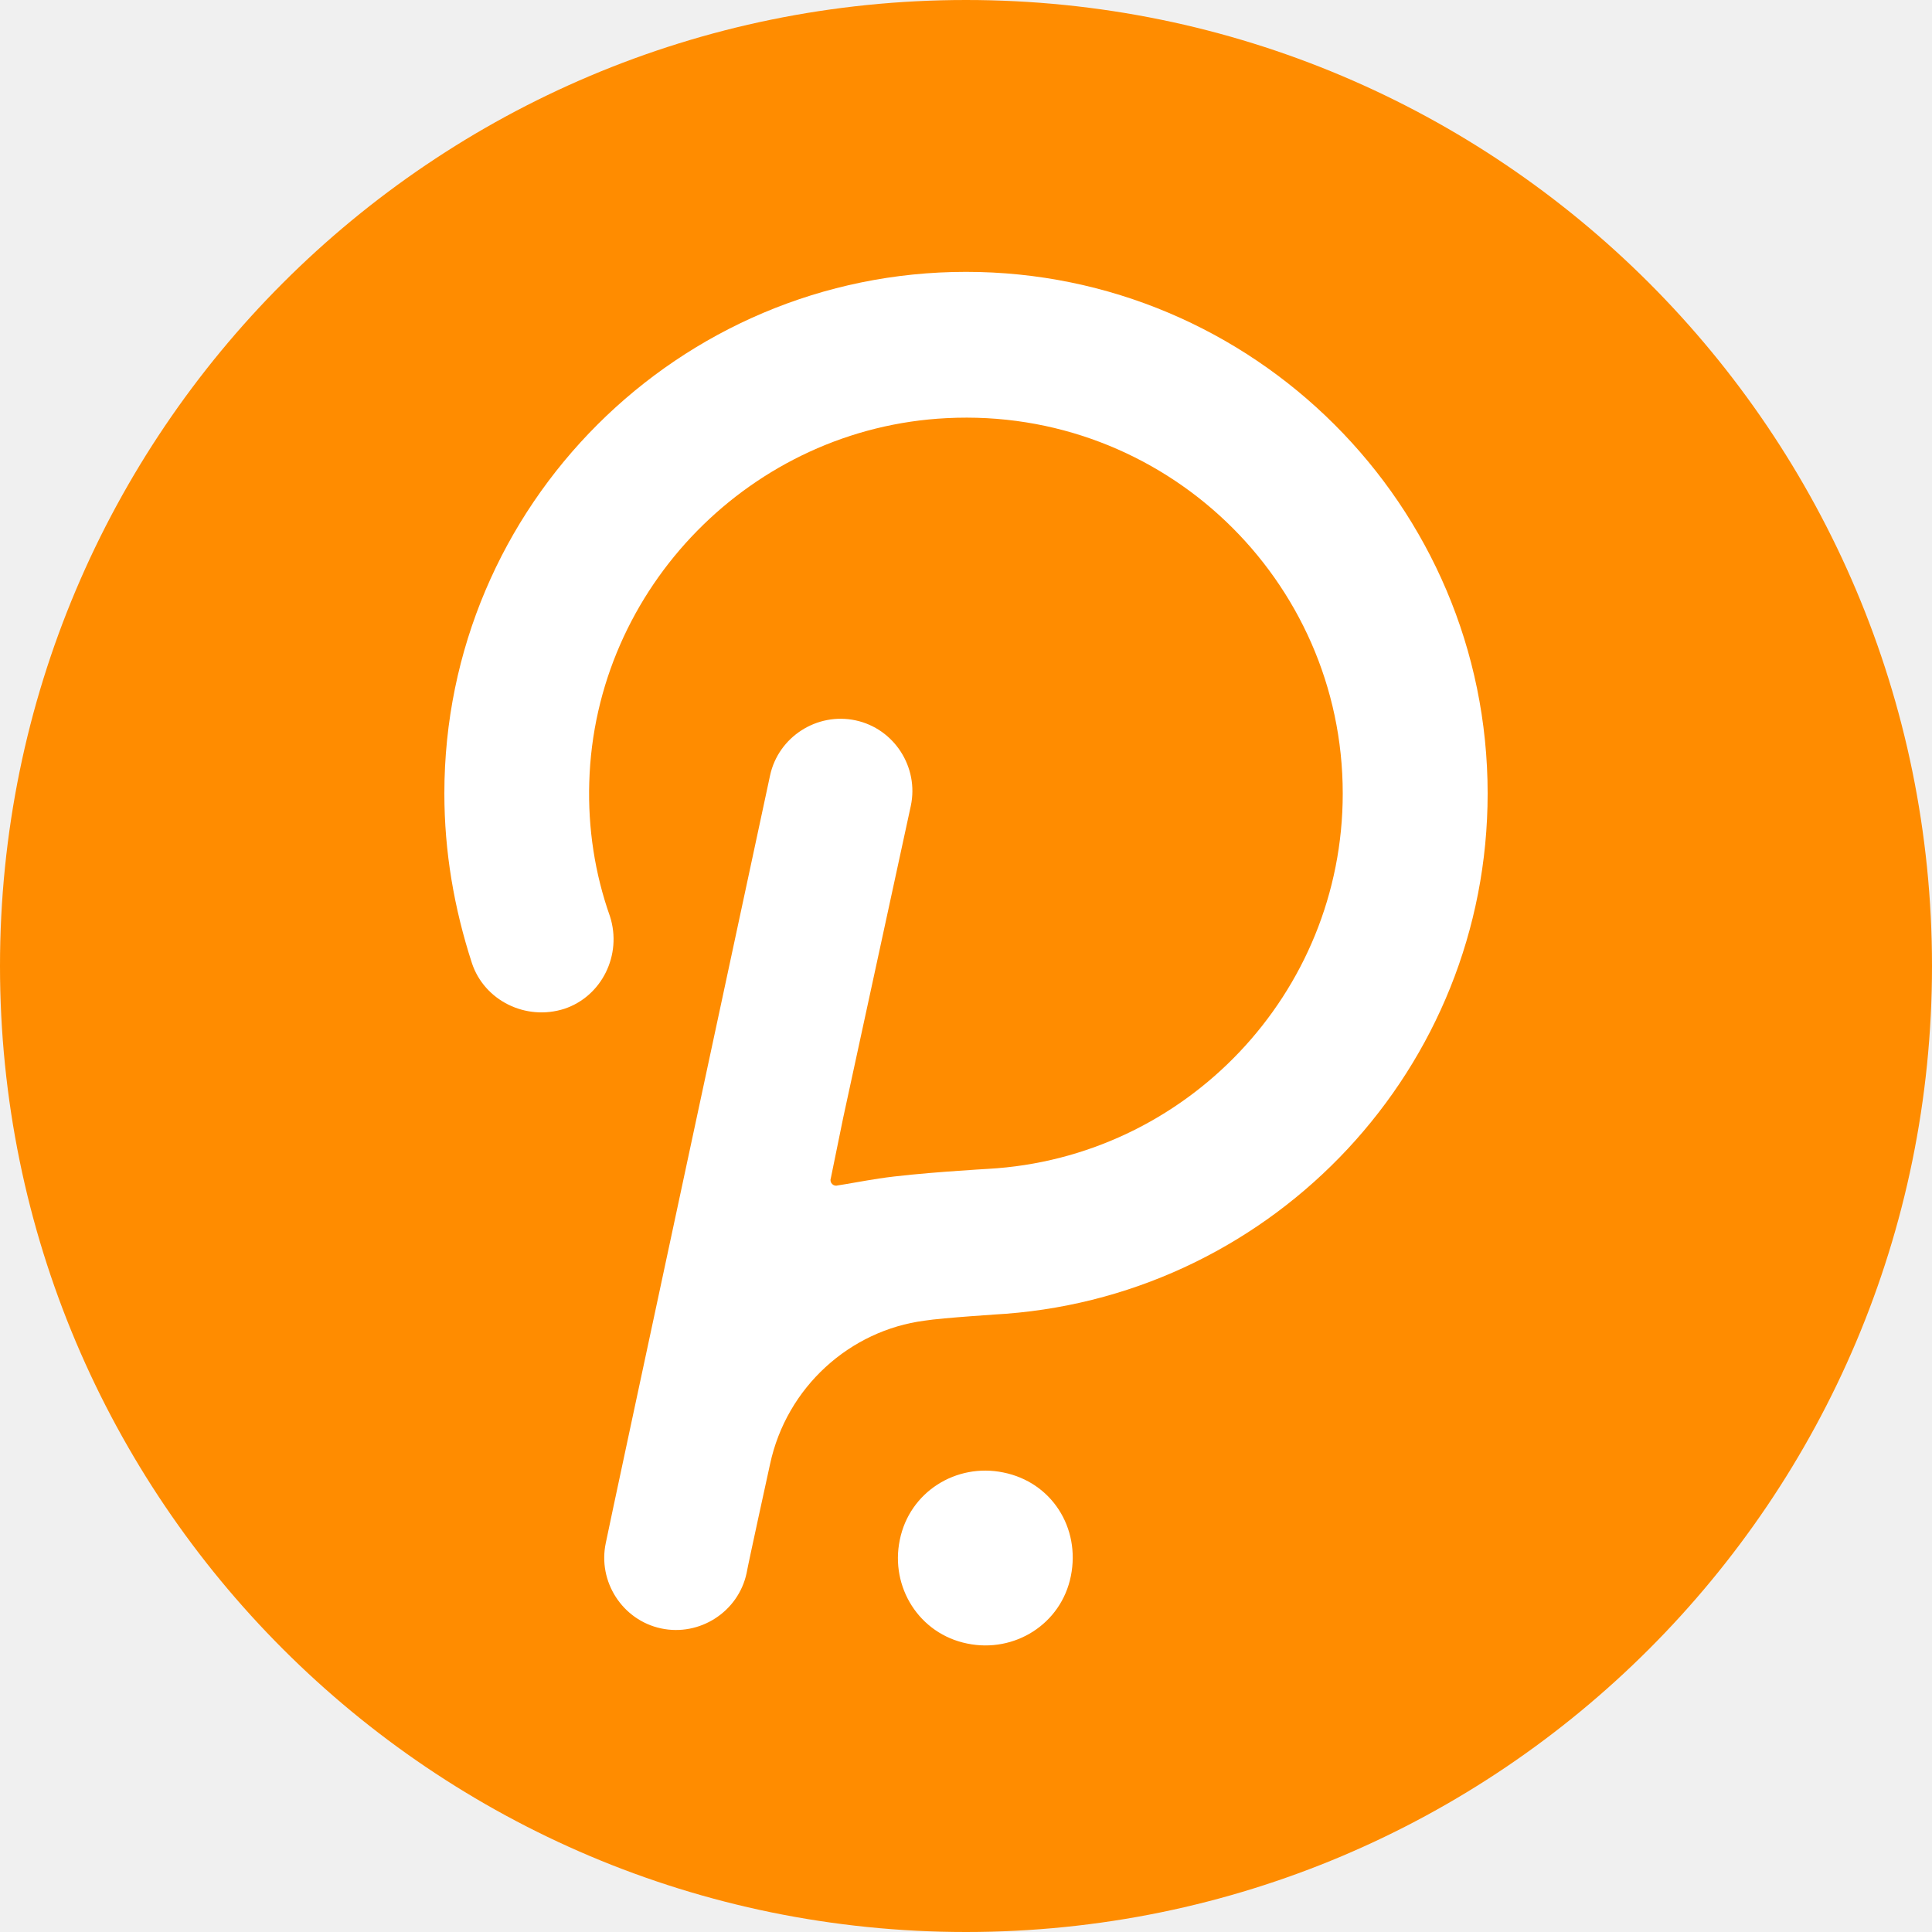
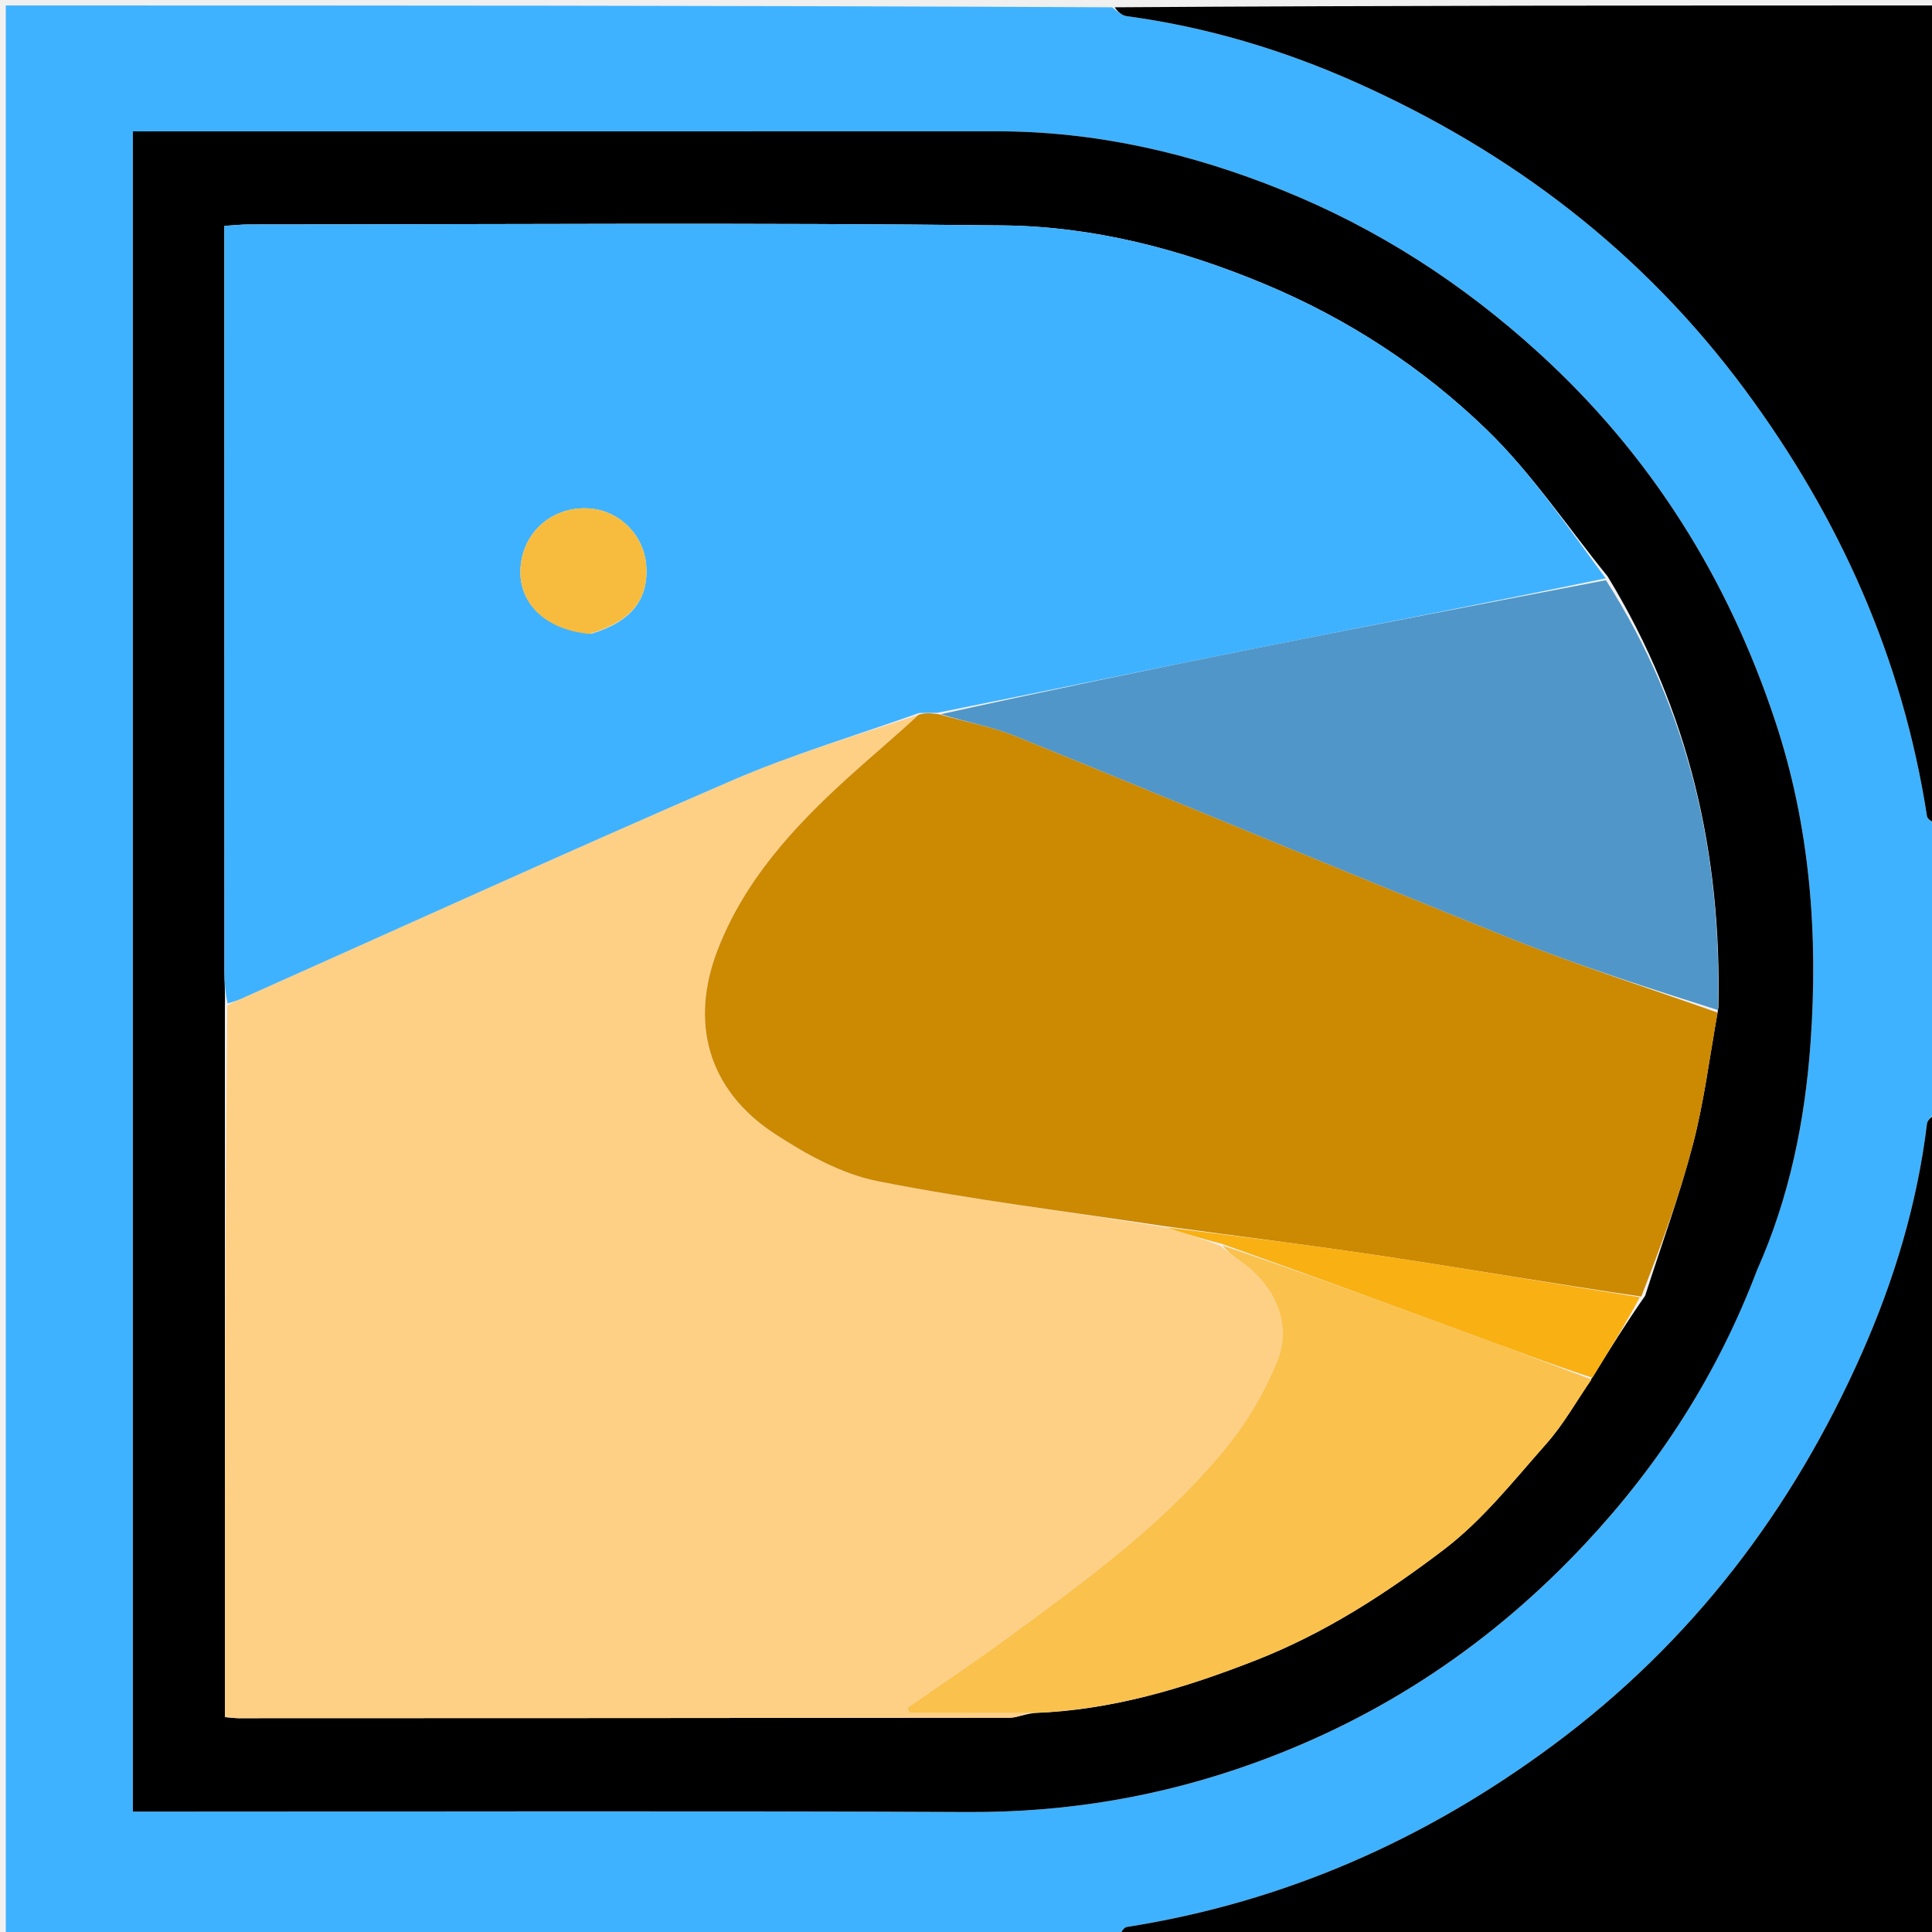
- <svg xmlns="http://www.w3.org/2000/svg" version="1.1" id="Layer_1" x="0px" y="0px" viewBox="15 15 140 140" style="enable-background:new 0 0 170 170;zoom: 1;" xml:space="preserve">
-   <style type="text/css">
-   .bg0{fill:#FF8C00}
-         .st0{fill:#FFFFFF;}
- </style>
-   <g>
-     <circle class="bg0" cx="85" cy="85" r="70" />
-     <g>
-       <path class="st0" d="M85,34.7c-20.8,0-37.8,16.9-37.8,37.8c0,4.2,0.7,8.3,2,12.3c0.9,2.7,3.9,4.2,6.7,3.3c2.7-0.9,4.2-3.9,3.3-6.7 c-1.1-3.1-1.6-6.4-1.5-9.7C58.1,57.6,69.5,46,83.6,45.3c15.7-0.8,28.7,11.7,28.7,27.2c0,14.5-11.4,26.4-25.7,27.2 c0,0-5.3,0.3-7.9,0.7c-1.3,0.2-2.3,0.4-3,0.5c-0.3,0.1-0.6-0.2-0.5-0.5l0.9-4.4L81,73.4c0.6-2.8-1.2-5.6-4-6.2 c-2.8-0.6-5.6,1.2-6.2,4c0,0-11.8,55-11.9,55.6c-0.6,2.8,1.2,5.6,4,6.2c2.8,0.6,5.6-1.2,6.2-4c0.1-0.6,1.7-7.9,1.7-7.9 c1.2-5.6,5.8-9.7,11.2-10.4c1.2-0.2,5.9-0.5,5.9-0.5c19.5-1.5,34.9-17.8,34.9-37.7C122.8,51.6,105.8,34.7,85,34.7z M87.7,121.7 c-3.4-0.7-6.8,1.4-7.5,4.9c-0.7,3.4,1.4,6.8,4.9,7.5c3.4,0.7,6.8-1.4,7.5-4.9C93.3,125.7,91.2,122.4,87.7,121.7z" />
-     </g>
-   </g>
+ <svg xmlns="http://www.w3.org/2000/svg" version="1.1" id="Layer_1" x="0px" y="0px" width="100%" viewBox="0 0 353 353" enable-background="new 0 0 353 353" xml:space="preserve">
+   <path fill="#3FB2FF" opacity="1" stroke="none" d=" M354,151   C354,168.354 354,185.708 353.666,203.202   C352.899,204.009 352.165,204.64 352.079,205.349   C350.304,219.95 346.079,233.922 340.171,247.27   C327.516,275.86 309.174,300.01 283.833,318.815   C260.437,336.175 234.691,347.536 205.914,352.077   C205.193,352.191 204.634,353.336 204,354   C136.372,354 68.745,354 1.059,354   C1.059,236.44 1.059,118.88 1.059,1   C68.354,1 135.708,1 203.202,1.334   C204.175,2.109 204.971,2.831 205.848,2.95   C220.4,4.914 234.366,9.081 247.705,15.03   C276.124,27.707 300.154,45.981 318.821,71.206   C336.125,94.588 347.616,120.287 352.078,149.086   C352.189,149.806 353.336,150.366 354,151  M321.056,231.659   C327.007,218.643 329.782,204.717 330.8,190.676   C332.244,170.782 330.72,150.965 324.373,131.812   C315.709,105.666 301.622,83.108 281.108,64.439   C267.178,51.761 251.751,41.796 234.357,34.767   C217.598,27.995 200.269,23.983 182.096,23.992   C131.277,24.016 80.458,24 29.639,24   C27.866,24 26.093,24 24.28,24   C24.28,126.595 24.28,228.636 24.28,331   C26.36,331 28.162,331 29.965,331   C78.951,331 127.938,330.847 176.924,331.08   C194.954,331.166 212.24,328.242 229.196,322.109   C252.643,313.629 272.597,300.252 289.613,282.07   C303.271,267.476 313.804,251.061 321.056,231.659  z" />
+   <path fill="#000000" opacity="1" stroke="none" d=" M354,150.531   C353.336,150.366 352.189,149.806 352.078,149.086   C347.616,120.287 336.125,94.588 318.821,71.206   C300.154,45.981 276.124,27.707 247.705,15.03   C234.366,9.081 220.4,4.914 205.848,2.95   C204.971,2.831 204.175,2.109 203.671,1.334   C253.927,1 303.854,1 354,1   C354,50.687 354,100.375 354,150.531  z" />
+   <path fill="#000000" opacity="1" stroke="none" d=" M204.469,354   C204.634,353.336 205.193,352.191 205.914,352.077   C234.691,347.536 260.437,336.175 283.833,318.815   C309.174,300.01 327.516,275.86 340.171,247.27   C346.079,233.922 350.304,219.95 352.079,205.349   C352.165,204.64 352.899,204.009 353.666,203.671   C354,253.927 354,303.854 354,354   C304.313,354 254.625,354 204.469,354  z" />
+   <path fill="#000000" opacity="1" stroke="none" d=" M321.028,232.057   C313.804,251.061 303.271,267.476 289.613,282.07   C272.597,300.252 252.643,313.629 229.196,322.109   C212.24,328.242 194.954,331.166 176.924,331.08   C127.938,330.847 78.951,331 29.965,331   C28.162,331 26.36,331 24.28,331   C24.28,228.636 24.28,126.595 24.28,24   C26.093,24 27.866,24 29.639,24   C80.458,24 131.277,24.016 182.096,23.992   C200.269,23.983 217.598,27.995 234.357,34.767   C251.751,41.796 267.178,51.761 281.108,64.439   C301.622,83.108 315.709,105.666 324.373,131.812   C330.72,150.965 332.244,170.782 330.8,190.676   C329.782,204.717 327.007,218.643 321.028,232.057  M291.102,251.409   C294.084,246.606 297.066,241.804 300.588,236.753   C303.543,227.523 306.891,218.396 309.332,209.032   C311.381,201.171 312.373,193.035 313.973,184.092   C314.568,156.178 308.717,129.927 293.742,105.327   C286.434,96.322 279.904,86.511 271.63,78.504   C259.927,67.179 246.313,58.272 231.066,51.905   C215.72,45.497 199.778,41.377 183.334,41.186   C137.381,40.652 91.417,40.998 45.458,41.011   C44.03,41.011 42.602,41.176 41,41.274   C41,43.493 41,45.312 41,47.13   C41,90.591 40.997,134.053 41.01,177.514   C41.011,179.505 41.161,181.495 41.091,184.351   C41.091,227.441 41.091,270.531 41.091,313.734   C42.248,313.831 42.889,313.931 43.529,313.931   C90.515,313.922 137.5,313.911 184.486,313.848   C185.686,313.847 186.884,313.274 188.968,312.986   C203.122,312.477 216.365,308.477 229.486,303.335   C242.092,298.393 253.286,291.138 263.848,283.097   C270.908,277.723 276.606,270.482 282.556,263.759   C285.698,260.209 288.075,255.98 291.102,251.409  z" />
+   <path fill="#FED086" opacity="1" stroke="none" d=" M188.083,312.968   C186.884,313.274 185.686,313.847 184.486,313.848   C137.5,313.911 90.515,313.922 43.529,313.931   C42.889,313.931 42.248,313.831 41.091,313.734   C41.091,270.531 41.091,227.441 41.523,183.784   C42.582,183.011 43.232,182.855 43.833,182.587   C73.749,169.241 103.562,155.658 133.624,142.649   C144.76,137.83 156.48,134.357 167.866,130.584   C163.414,134.702 158.953,138.422 154.662,142.329   C144.871,151.245 136.011,160.929 131.134,173.52   C125.926,186.961 129.446,199.226 141.515,207.128   C147.266,210.893 153.739,214.503 160.353,215.813   C177.733,219.255 195.369,221.395 213.198,224.279   C216.606,225.434 219.719,226.365 222.96,227.601   C224.298,228.763 225.508,229.619 226.717,230.477   C233.125,235.023 236.083,242.085 233.328,248.778   C231.205,253.939 228.373,259.009 224.924,263.385   C213.585,277.774 198.842,288.434 184.225,299.161   C178.173,303.603 171.928,307.78 165.772,312.077   C165.909,312.374 166.047,312.671 166.184,312.968   C173.484,312.968 180.784,312.968 188.083,312.968  z" />
+   <path fill="#3FB2FF" opacity="1" stroke="none" d=" M167.934,130.271   C156.48,134.357 144.76,137.83 133.624,142.649   C103.562,155.658 73.749,169.241 43.833,182.587   C43.232,182.855 42.582,183.011 41.598,183.352   C41.161,181.495 41.011,179.505 41.01,177.514   C40.997,134.053 41,90.591 41,47.13   C41,45.312 41,43.493 41,41.274   C42.602,41.176 44.03,41.011 45.458,41.011   C91.417,40.998 137.381,40.652 183.334,41.186   C199.778,41.377 215.72,45.497 231.066,51.905   C246.313,58.272 259.927,67.179 271.63,78.504   C279.904,86.511 286.434,96.322 293.38,105.669   C271.713,110.171 250.396,114.269 229.108,118.512   C209.929,122.336 190.783,126.319 171.254,130.238   C169.902,130.253 168.918,130.262 167.934,130.271  M108.099,115.777   C115.401,113.564 118.635,109.432 118.05,103.066   C117.564,97.79 113.333,93.486 108.095,92.94   C101.509,92.254 95.885,96.699 95.156,103.167   C94.4,109.882 99.344,115.045 108.099,115.777  z" />
+   <path fill="#CC8902" opacity="1" stroke="none" d=" M167.866,130.584   C168.918,130.262 169.902,130.253 171.553,130.498   C176.674,131.979 181.3,132.778 185.551,134.502   C215.759,146.753 245.824,159.359 276.08,171.49   C288.479,176.462 301.238,180.538 313.833,185.021   C312.373,193.035 311.381,201.171 309.332,209.032   C306.891,218.396 303.543,227.523 299.874,236.895   C283.826,234.537 268.513,231.902 253.152,229.579   C239.764,227.554 226.322,225.882 212.904,224.054   C195.369,221.395 177.733,219.255 160.353,215.813   C153.739,214.503 147.266,210.893 141.515,207.128   C129.446,199.226 125.926,186.961 131.134,173.52   C136.011,160.929 144.871,151.245 154.662,142.329   C158.953,138.422 163.414,134.702 167.866,130.584  z" />
+   <path fill="#5096C8" opacity="1" stroke="none" d=" M313.903,184.556   C301.238,180.538 288.479,176.462 276.08,171.49   C245.824,159.359 215.759,146.753 185.551,134.502   C181.3,132.778 176.674,131.979 171.922,130.492   C190.783,126.319 209.929,122.336 229.108,118.512   C250.396,114.269 271.713,110.171 293.421,106.01   C308.717,129.927 314.568,156.178 313.903,184.556  z" />
+   <path fill="#FAC14D" opacity="1" stroke="none" d=" M188.525,312.977   C180.784,312.968 173.484,312.968 166.184,312.968   C166.047,312.671 165.909,312.374 165.772,312.077   C171.928,307.78 178.173,303.603 184.225,299.161   C198.842,288.434 213.585,277.774 224.924,263.385   C228.373,259.009 231.205,253.939 233.328,248.778   C236.083,242.085 233.125,235.023 226.717,230.477   C225.508,229.619 224.298,228.763 223.346,227.562   C238.416,232.651 253.235,238.065 268.037,243.524   C275.639,246.327 283.212,249.211 290.798,252.058   C288.075,255.98 285.698,260.209 282.556,263.759   C276.606,270.482 270.908,277.723 263.848,283.097   C253.286,291.138 242.092,298.393 229.486,303.335   C216.365,308.477 203.122,312.477 188.525,312.977  z" />
+   <path fill="#F9B013" opacity="1" stroke="none" d=" M290.95,251.733   C283.212,249.211 275.639,246.327 268.037,243.524   C253.235,238.065 238.416,232.651 223.217,227.257   C219.719,226.365 216.606,225.434 213.198,224.279   C226.322,225.882 239.764,227.554 253.152,229.579   C268.513,231.902 283.826,234.537 299.604,237.019   C297.066,241.804 294.084,246.606 290.95,251.733  z" />
+   <path fill="#F7BC3D" opacity="1" stroke="none" d=" M107.704,115.815   C99.344,115.045 94.4,109.882 95.156,103.167   C95.885,96.699 101.509,92.254 108.095,92.94   C113.333,93.486 117.564,97.79 118.05,103.066   C118.635,109.432 115.401,113.564 107.704,115.815  z" />
</svg>
